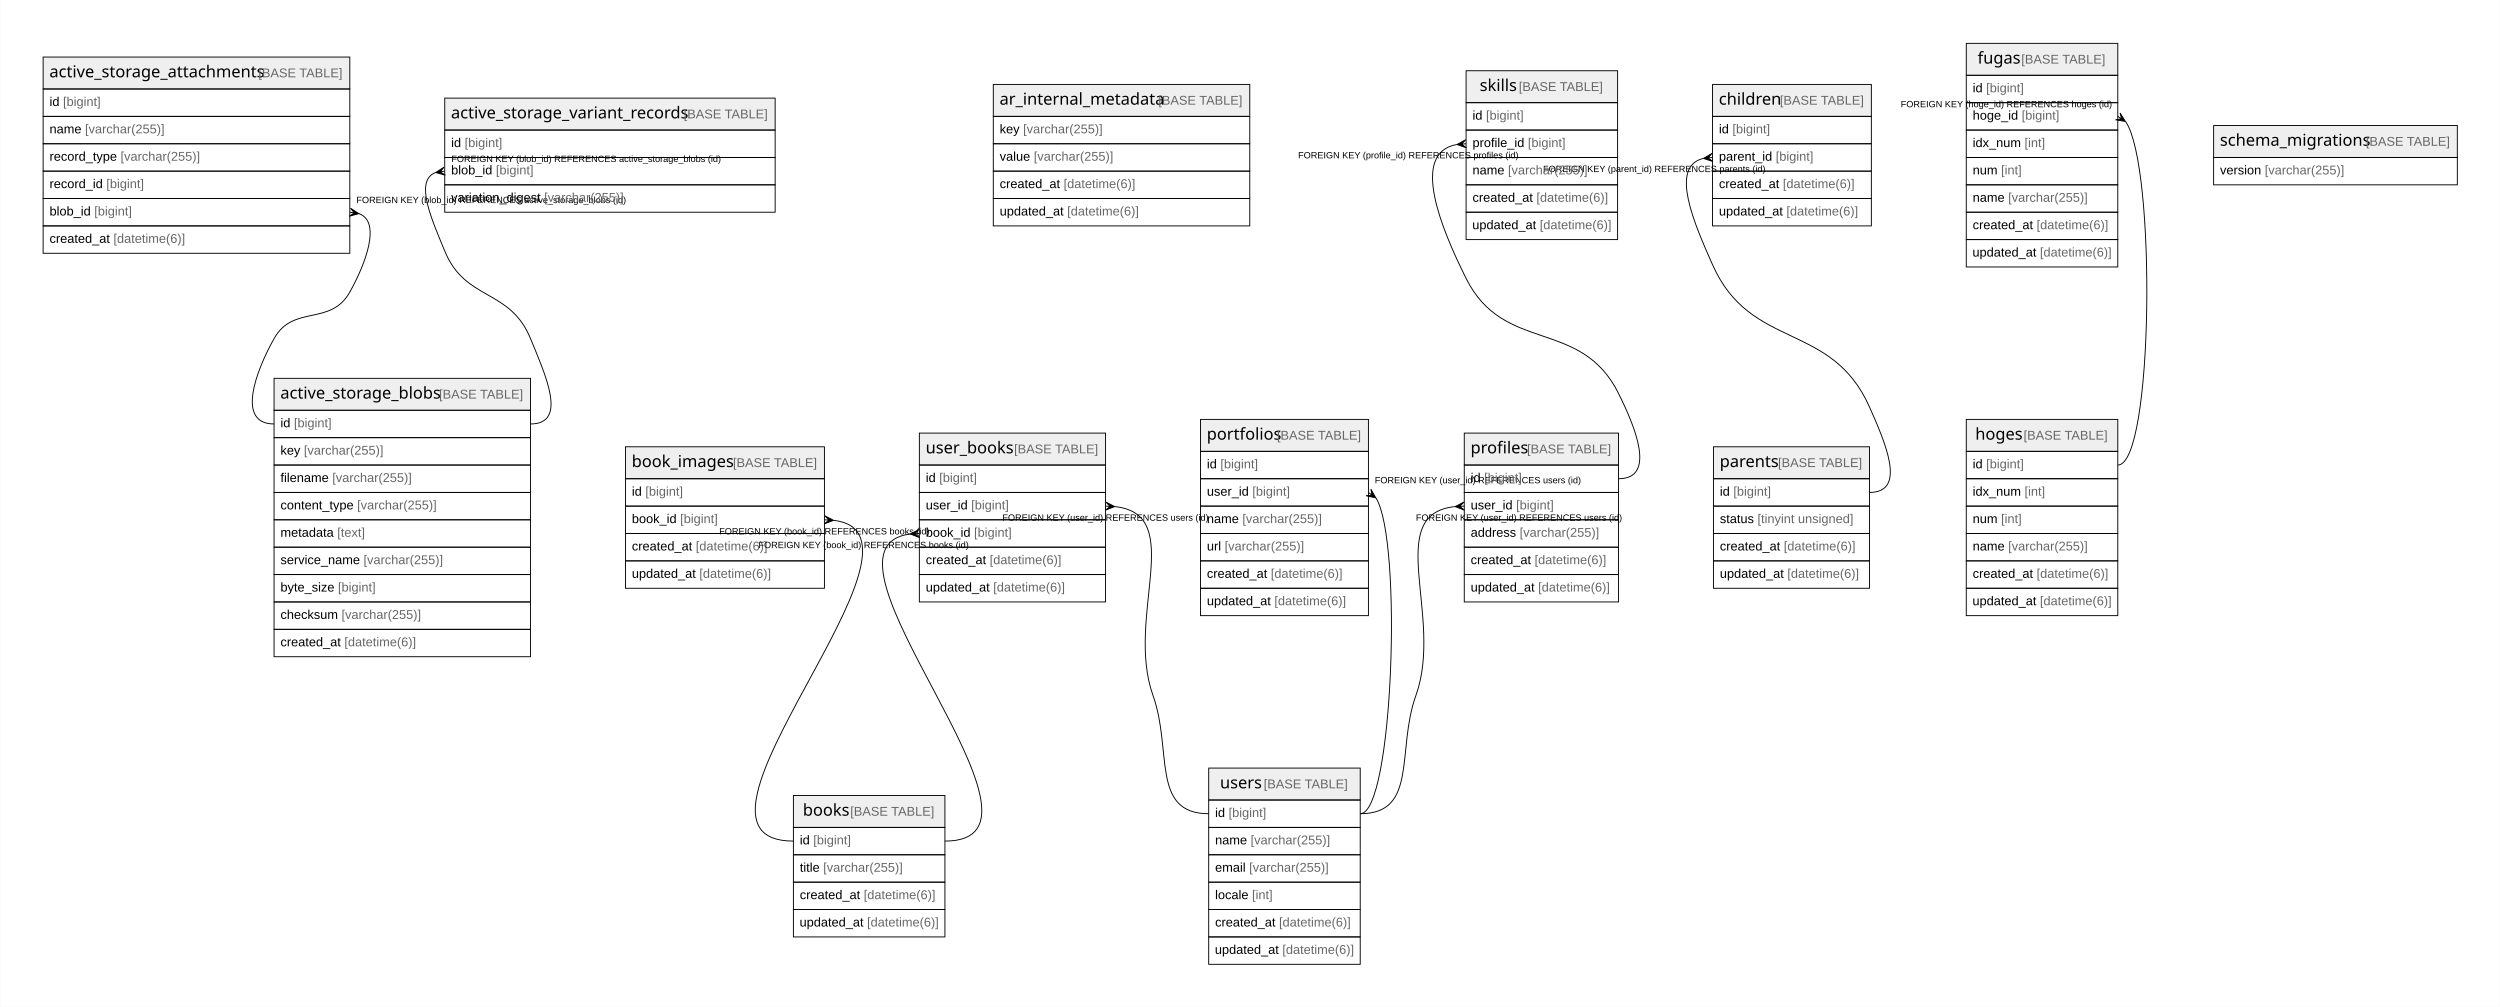
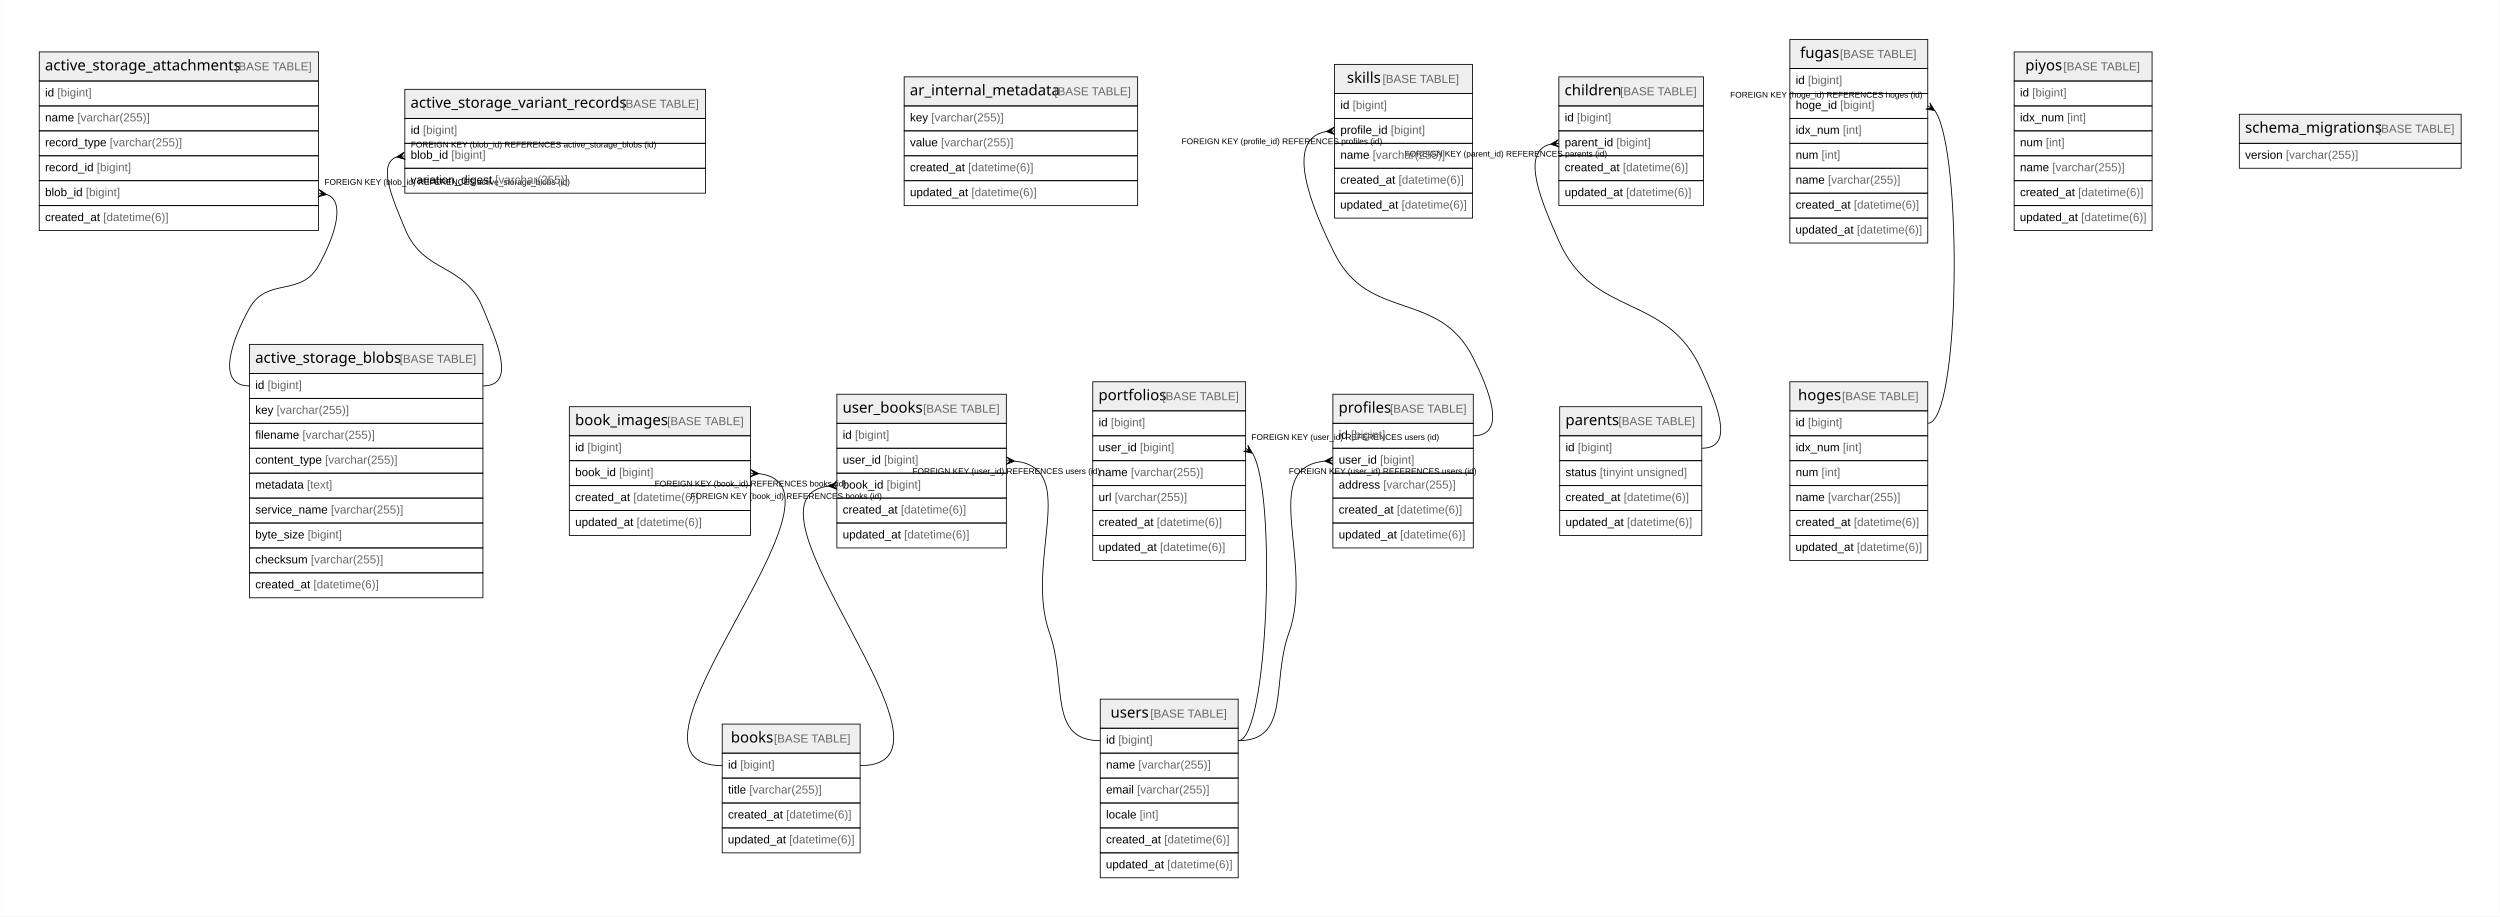
- <svg xmlns="http://www.w3.org/2000/svg" width="2739pt" height="1103pt" viewBox="0.00 0.00 2738.50 1103.00">
+ <svg xmlns="http://www.w3.org/2000/svg" width="3009pt" height="1103pt" viewBox="0.00 0.00 3008.50 1103.00">
  <g id="graph0" class="graph" transform="scale(1 1) rotate(0) translate(4 1099)">
-     <polygon fill="#ffffff" stroke="transparent" points="-4,4 -4,-1099 2734.5,-1099 2734.5,4 -4,4" />
+     <polygon fill="#ffffff" stroke="transparent" points="-4,4 -4,-1099 3004.5,-1099 3004.5,4 -4,4" />
    <g id="node1" class="node">
      <polygon fill="#efefef" stroke="transparent" points="43,-1001.5 43,-1036.5 379,-1036.5 379,-1001.5 43,-1001.5" />
      <polygon fill="none" stroke="#000000" points="43,-1001.5 43,-1036.5 379,-1036.5 379,-1001.5 43,-1001.5" />
      <text text-anchor="start" x="49.838" y="-1014.3" font-family="Arial Bold" font-size="18.00" fill="#000000">active_storage_attachments</text>
      <text text-anchor="start" x="274.908" y="-1014.3" font-family="Arial" font-size="14.00" fill="#000000"> </text>
      <text text-anchor="start" x="278.799" y="-1014.3" font-family="Arial" font-size="14.00" fill="#666666">[BASE TABLE]</text>
      <polygon fill="none" stroke="#000000" points="43,-971.5 43,-1001.5 379,-1001.5 379,-971.5 43,-971.5" />
      <text text-anchor="start" x="50" y="-982.9" font-family="Arial" font-size="14.00" fill="#000000">id </text>
      <text text-anchor="start" x="64.78" y="-982.9" font-family="Arial" font-size="14.00" fill="#666666">[bigint]</text>
      <polygon fill="none" stroke="#000000" points="43,-941.5 43,-971.5 379,-971.5 379,-941.5 43,-941.5" />
      <text text-anchor="start" x="50" y="-952.9" font-family="Arial" font-size="14.00" fill="#000000">name </text>
      <text text-anchor="start" x="88.899" y="-952.9" font-family="Arial" font-size="14.00" fill="#666666">[varchar(255)]</text>
      <polygon fill="none" stroke="#000000" points="43,-911.5 43,-941.5 379,-941.5 379,-911.5 43,-911.5" />
      <text text-anchor="start" x="50" y="-922.9" font-family="Arial" font-size="14.00" fill="#000000">record_type </text>
      <text text-anchor="start" x="127.798" y="-922.9" font-family="Arial" font-size="14.00" fill="#666666">[varchar(255)]</text>
      <polygon fill="none" stroke="#000000" points="43,-881.5 43,-911.5 379,-911.5 379,-881.5 43,-881.5" />
      <text text-anchor="start" x="50" y="-892.9" font-family="Arial" font-size="14.00" fill="#000000">record_id </text>
      <text text-anchor="start" x="112.231" y="-892.9" font-family="Arial" font-size="14.00" fill="#666666">[bigint]</text>
      <polygon fill="none" stroke="#000000" points="43,-851.5 43,-881.5 379,-881.5 379,-851.5 43,-851.5" />
      <text text-anchor="start" x="50" y="-862.9" font-family="Arial" font-size="14.00" fill="#000000">blob_id </text>
      <text text-anchor="start" x="99.017" y="-862.9" font-family="Arial" font-size="14.00" fill="#666666">[bigint]</text>
      <polygon fill="none" stroke="#000000" points="43,-821.5 43,-851.5 379,-851.5 379,-821.5 43,-821.5" />
      <text text-anchor="start" x="50" y="-832.9" font-family="Arial" font-size="14.00" fill="#000000">created_at </text>
      <text text-anchor="start" x="120.028" y="-832.9" font-family="Arial" font-size="14.00" fill="#666666">[datetime(6)]</text>
    </g>
    <g id="node2" class="node">
      <polygon fill="#efefef" stroke="transparent" points="296,-649.5 296,-684.5 577,-684.5 577,-649.5 296,-649.5" />
      <polygon fill="none" stroke="#000000" points="296,-649.5 296,-684.5 577,-684.5 577,-649.5 296,-649.5" />
      <text text-anchor="start" x="302.846" y="-662.3" font-family="Arial Bold" font-size="18.00" fill="#000000">active_storage_blobs</text>
      <text text-anchor="start" x="472.9" y="-662.3" font-family="Arial" font-size="14.00" fill="#000000"> </text>
      <text text-anchor="start" x="476.79" y="-662.3" font-family="Arial" font-size="14.00" fill="#666666">[BASE TABLE]</text>
      <polygon fill="none" stroke="#000000" points="296,-619.5 296,-649.5 577,-649.5 577,-619.5 296,-619.5" />
      <text text-anchor="start" x="303" y="-630.9" font-family="Arial" font-size="14.00" fill="#000000">id </text>
      <text text-anchor="start" x="317.78" y="-630.9" font-family="Arial" font-size="14.00" fill="#666666">[bigint]</text>
      <polygon fill="none" stroke="#000000" points="296,-589.5 296,-619.5 577,-619.5 577,-589.5 296,-589.5" />
      <text text-anchor="start" x="303" y="-600.9" font-family="Arial" font-size="14.00" fill="#000000">key </text>
      <text text-anchor="start" x="328.673" y="-600.9" font-family="Arial" font-size="14.00" fill="#666666">[varchar(255)]</text>
      <polygon fill="none" stroke="#000000" points="296,-559.5 296,-589.5 577,-589.5 577,-559.5 296,-559.5" />
      <text text-anchor="start" x="303" y="-570.9" font-family="Arial" font-size="14.00" fill="#000000">filename </text>
      <text text-anchor="start" x="359.785" y="-570.9" font-family="Arial" font-size="14.00" fill="#666666">[varchar(255)]</text>
      <polygon fill="none" stroke="#000000" points="296,-529.5 296,-559.5 577,-559.5 577,-529.5 296,-529.5" />
      <text text-anchor="start" x="303" y="-540.9" font-family="Arial" font-size="14.00" fill="#000000">content_type </text>
      <text text-anchor="start" x="387.041" y="-540.9" font-family="Arial" font-size="14.00" fill="#666666">[varchar(255)]</text>
      <polygon fill="none" stroke="#000000" points="296,-499.5 296,-529.5 577,-529.5 577,-499.5 296,-499.5" />
      <text text-anchor="start" x="303" y="-510.9" font-family="Arial" font-size="14.00" fill="#000000">metadata </text>
      <text text-anchor="start" x="365.245" y="-510.9" font-family="Arial" font-size="14.00" fill="#666666">[text]</text>
      <polygon fill="none" stroke="#000000" points="296,-469.5 296,-499.5 577,-499.5 577,-469.5 296,-469.5" />
      <text text-anchor="start" x="303" y="-480.9" font-family="Arial" font-size="14.00" fill="#000000">service_name </text>
      <text text-anchor="start" x="394.014" y="-480.9" font-family="Arial" font-size="14.00" fill="#666666">[varchar(255)]</text>
      <polygon fill="none" stroke="#000000" points="296,-439.5 296,-469.5 577,-469.5 577,-439.5 296,-439.5" />
      <text text-anchor="start" x="303" y="-450.9" font-family="Arial" font-size="14.00" fill="#000000">byte_size </text>
      <text text-anchor="start" x="366.018" y="-450.9" font-family="Arial" font-size="14.00" fill="#666666">[bigint]</text>
      <polygon fill="none" stroke="#000000" points="296,-409.5 296,-439.5 577,-439.5 577,-409.5 296,-409.5" />
      <text text-anchor="start" x="303" y="-420.9" font-family="Arial" font-size="14.00" fill="#000000">checksum </text>
      <text text-anchor="start" x="369.899" y="-420.9" font-family="Arial" font-size="14.00" fill="#666666">[varchar(255)]</text>
      <polygon fill="none" stroke="#000000" points="296,-379.5 296,-409.5 577,-409.5 577,-379.5 296,-379.5" />
      <text text-anchor="start" x="303" y="-390.9" font-family="Arial" font-size="14.00" fill="#000000">created_at </text>
      <text text-anchor="start" x="373.028" y="-390.9" font-family="Arial" font-size="14.00" fill="#666666">[datetime(6)]</text>
    </g>
    <g id="edge1" class="edge">
      <path fill="none" stroke="#000000" d="M389.092,-864.919C413.855,-855.823 396.054,-809.495 379,-779 357.867,-741.211 317.133,-765.789 296,-728 275.717,-691.731 254.444,-634.5 296,-634.5" />
      <polygon fill="#000000" stroke="#000000" points="388.88,-864.952 378.304,-862.054 383.94,-865.726 379,-866.5 379,-866.5 379,-866.5 383.94,-865.726 379.696,-870.946 388.88,-864.952 388.88,-864.952" />
      <text text-anchor="start" x="386.207" y="-876.5" font-family="Arial" font-size="10.00" fill="#000000">FOREIGN KEY (blob_id) REFERENCES active_storage_blobs (id)</text>
    </g>
    <g id="node3" class="node">
      <polygon fill="#efefef" stroke="transparent" points="483,-956.5 483,-991.5 845,-991.5 845,-956.5 483,-956.5" />
      <polygon fill="none" stroke="#000000" points="483,-956.5 483,-991.5 845,-991.5 845,-956.5 483,-956.5" />
      <text text-anchor="start" x="489.845" y="-969.3" font-family="Arial Bold" font-size="18.00" fill="#000000">active_storage_variant_records</text>
      <text text-anchor="start" x="740.902" y="-969.3" font-family="Arial" font-size="14.00" fill="#000000"> </text>
      <text text-anchor="start" x="744.792" y="-969.3" font-family="Arial" font-size="14.00" fill="#666666">[BASE TABLE]</text>
      <polygon fill="none" stroke="#000000" points="483,-926.5 483,-956.5 845,-956.5 845,-926.5 483,-926.5" />
      <text text-anchor="start" x="490" y="-937.9" font-family="Arial" font-size="14.00" fill="#000000">id </text>
      <text text-anchor="start" x="504.78" y="-937.9" font-family="Arial" font-size="14.00" fill="#666666">[bigint]</text>
      <polygon fill="none" stroke="#000000" points="483,-896.5 483,-926.5 845,-926.5 845,-896.5 483,-896.5" />
      <text text-anchor="start" x="490" y="-907.9" font-family="Arial" font-size="14.00" fill="#000000">blob_id </text>
      <text text-anchor="start" x="539.017" y="-907.9" font-family="Arial" font-size="14.00" fill="#666666">[bigint]</text>
      <polygon fill="none" stroke="#000000" points="483,-866.5 483,-896.5 845,-896.5 845,-866.5 483,-866.5" />
      <text text-anchor="start" x="490" y="-877.9" font-family="Arial" font-size="14.00" fill="#000000">variation_digest </text>
      <text text-anchor="start" x="591.913" y="-877.9" font-family="Arial" font-size="14.00" fill="#666666">[varchar(255)]</text>
    </g>
    <g id="edge2" class="edge">
      <path fill="none" stroke="#000000" d="M473.027,-909.977C448.928,-901.2 469.799,-856.35 483,-824 505.561,-768.711 554.439,-783.289 577,-728 592.7,-689.524 618.556,-634.5 577,-634.5" />
      <polygon fill="#000000" stroke="#000000" points="473.115,-909.99 482.32,-915.948 478.057,-910.745 483,-911.5 483,-911.5 483,-911.5 478.057,-910.745 483.68,-907.052 473.115,-909.99 473.115,-909.99" />
      <text text-anchor="start" x="490.207" y="-921.5" font-family="Arial" font-size="10.00" fill="#000000">FOREIGN KEY (blob_id) REFERENCES active_storage_blobs (id)</text>
    </g>
    <g id="node4" class="node">
      <polygon fill="#efefef" stroke="transparent" points="1084,-971.5 1084,-1006.5 1365,-1006.5 1365,-971.5 1084,-971.5" />
      <polygon fill="none" stroke="#000000" points="1084,-971.5 1084,-1006.5 1365,-1006.5 1365,-971.5 1084,-971.5" />
      <text text-anchor="start" x="1090.85" y="-984.3" font-family="Arial Bold" font-size="18.00" fill="#000000">ar_internal_metadata</text>
      <text text-anchor="start" x="1260.896" y="-984.3" font-family="Arial" font-size="14.00" fill="#000000"> </text>
      <text text-anchor="start" x="1264.787" y="-984.3" font-family="Arial" font-size="14.00" fill="#666666">[BASE TABLE]</text>
      <polygon fill="none" stroke="#000000" points="1084,-941.5 1084,-971.5 1365,-971.5 1365,-941.5 1084,-941.5" />
      <text text-anchor="start" x="1091" y="-952.9" font-family="Arial" font-size="14.00" fill="#000000">key </text>
      <text text-anchor="start" x="1116.673" y="-952.9" font-family="Arial" font-size="14.00" fill="#666666">[varchar(255)]</text>
      <polygon fill="none" stroke="#000000" points="1084,-911.5 1084,-941.5 1365,-941.5 1365,-911.5 1084,-911.5" />
      <text text-anchor="start" x="1091" y="-922.9" font-family="Arial" font-size="14.00" fill="#000000">value </text>
      <text text-anchor="start" x="1128.345" y="-922.9" font-family="Arial" font-size="14.00" fill="#666666">[varchar(255)]</text>
      <polygon fill="none" stroke="#000000" points="1084,-881.5 1084,-911.5 1365,-911.5 1365,-881.5 1084,-881.5" />
      <text text-anchor="start" x="1091" y="-892.9" font-family="Arial" font-size="14.00" fill="#000000">created_at </text>
      <text text-anchor="start" x="1161.028" y="-892.9" font-family="Arial" font-size="14.00" fill="#666666">[datetime(6)]</text>
      <polygon fill="none" stroke="#000000" points="1084,-851.5 1084,-881.5 1365,-881.5 1365,-851.5 1084,-851.5" />
      <text text-anchor="start" x="1091" y="-862.9" font-family="Arial" font-size="14.00" fill="#000000">updated_at </text>
      <text text-anchor="start" x="1164.933" y="-862.9" font-family="Arial" font-size="14.00" fill="#666666">[datetime(6)]</text>
    </g>
    <g id="node5" class="node">
      <polygon fill="#efefef" stroke="transparent" points="681,-574.5 681,-609.5 899,-609.5 899,-574.5 681,-574.5" />
      <polygon fill="none" stroke="#000000" points="681,-574.5 681,-609.5 899,-609.5 899,-574.5 681,-574.5" />
      <text text-anchor="start" x="687.858" y="-587.3" font-family="Arial Bold" font-size="18.00" fill="#000000">book_images</text>
      <text text-anchor="start" x="794.888" y="-587.3" font-family="Arial" font-size="14.00" fill="#000000"> </text>
      <text text-anchor="start" x="798.779" y="-587.3" font-family="Arial" font-size="14.00" fill="#666666">[BASE TABLE]</text>
      <polygon fill="none" stroke="#000000" points="681,-544.5 681,-574.5 899,-574.5 899,-544.5 681,-544.5" />
      <text text-anchor="start" x="688" y="-555.9" font-family="Arial" font-size="14.00" fill="#000000">id </text>
      <text text-anchor="start" x="702.78" y="-555.9" font-family="Arial" font-size="14.00" fill="#666666">[bigint]</text>
      <polygon fill="none" stroke="#000000" points="681,-514.5 681,-544.5 899,-544.5 899,-514.5 681,-514.5" />
      <text text-anchor="start" x="688" y="-525.9" font-family="Arial" font-size="14.00" fill="#000000">book_id </text>
      <text text-anchor="start" x="740.91" y="-525.9" font-family="Arial" font-size="14.00" fill="#666666">[bigint]</text>
      <polygon fill="none" stroke="#000000" points="681,-484.5 681,-514.5 899,-514.5 899,-484.5 681,-484.5" />
      <text text-anchor="start" x="688" y="-495.9" font-family="Arial" font-size="14.00" fill="#000000">created_at </text>
      <text text-anchor="start" x="758.028" y="-495.9" font-family="Arial" font-size="14.00" fill="#666666">[datetime(6)]</text>
      <polygon fill="none" stroke="#000000" points="681,-454.5 681,-484.5 899,-484.5 899,-454.5 681,-454.5" />
      <text text-anchor="start" x="688" y="-465.9" font-family="Arial" font-size="14.00" fill="#000000">updated_at </text>
      <text text-anchor="start" x="761.933" y="-465.9" font-family="Arial" font-size="14.00" fill="#666666">[datetime(6)]</text>
    </g>
    <g id="node6" class="node">
      <polygon fill="#efefef" stroke="transparent" points="865,-192.5 865,-227.5 1031,-227.5 1031,-192.5 865,-192.5" />
      <polygon fill="none" stroke="#000000" points="865,-192.5 865,-227.5 1031,-227.5 1031,-192.5 865,-192.5" />
      <text text-anchor="start" x="875.364" y="-205.3" font-family="Arial Bold" font-size="18.00" fill="#000000">books</text>
      <text text-anchor="start" x="923.382" y="-205.3" font-family="Arial" font-size="14.00" fill="#000000"> </text>
      <text text-anchor="start" x="927.273" y="-205.3" font-family="Arial" font-size="14.00" fill="#666666">[BASE TABLE]</text>
      <polygon fill="none" stroke="#000000" points="865,-162.5 865,-192.5 1031,-192.5 1031,-162.5 865,-162.5" />
      <text text-anchor="start" x="872" y="-173.9" font-family="Arial" font-size="14.00" fill="#000000">id </text>
      <text text-anchor="start" x="886.78" y="-173.9" font-family="Arial" font-size="14.00" fill="#666666">[bigint]</text>
      <polygon fill="none" stroke="#000000" points="865,-132.5 865,-162.5 1031,-162.5 1031,-132.5 865,-132.5" />
      <text text-anchor="start" x="872" y="-143.9" font-family="Arial" font-size="14.00" fill="#000000">title </text>
      <text text-anchor="start" x="897.668" y="-143.9" font-family="Arial" font-size="14.00" fill="#666666">[varchar(255)]</text>
      <polygon fill="none" stroke="#000000" points="865,-102.5 865,-132.5 1031,-132.5 1031,-102.5 865,-102.5" />
      <text text-anchor="start" x="872" y="-113.9" font-family="Arial" font-size="14.00" fill="#000000">created_at </text>
      <text text-anchor="start" x="942.028" y="-113.9" font-family="Arial" font-size="14.00" fill="#666666">[datetime(6)]</text>
      <polygon fill="none" stroke="#000000" points="865,-72.5 865,-102.5 1031,-102.5 1031,-72.5 865,-72.5" />
      <text text-anchor="start" x="871.752" y="-83.9" font-family="Arial" font-size="14.00" fill="#000000">updated_at </text>
      <text text-anchor="start" x="945.684" y="-83.9" font-family="Arial" font-size="14.00" fill="#666666">[datetime(6)]</text>
    </g>
    <g id="edge3" class="edge">
      <path fill="none" stroke="#000000" d="M909.231,-528.929C1040.122,-513.193 711.511,-177.5 865,-177.5" />
      <polygon fill="#000000" stroke="#000000" points="908.985,-528.943 898.749,-525.007 903.992,-529.221 899,-529.5 899,-529.5 899,-529.5 903.992,-529.221 899.251,-533.993 908.985,-528.943 908.985,-528.943" />
      <text text-anchor="start" x="783.715" y="-513.5" font-family="Arial" font-size="10.00" fill="#000000">FOREIGN KEY (book_id) REFERENCES books (id)</text>
    </g>
    <g id="node7" class="node">
      <polygon fill="#efefef" stroke="transparent" points="1872,-971.5 1872,-1006.5 2046,-1006.5 2046,-971.5 1872,-971.5" />
      <polygon fill="none" stroke="#000000" points="1872,-971.5 1872,-1006.5 2046,-1006.5 2046,-971.5 1872,-971.5" />
      <text text-anchor="start" x="1878.87" y="-984.3" font-family="Arial Bold" font-size="18.00" fill="#000000">children</text>
      <text text-anchor="start" x="1941.876" y="-984.3" font-family="Arial" font-size="14.00" fill="#000000"> </text>
      <text text-anchor="start" x="1945.766" y="-984.3" font-family="Arial" font-size="14.00" fill="#666666">[BASE TABLE]</text>
      <polygon fill="none" stroke="#000000" points="1872,-941.5 1872,-971.5 2046,-971.5 2046,-941.5 1872,-941.5" />
      <text text-anchor="start" x="1879" y="-952.9" font-family="Arial" font-size="14.00" fill="#000000">id </text>
      <text text-anchor="start" x="1893.78" y="-952.9" font-family="Arial" font-size="14.00" fill="#666666">[bigint]</text>
      <polygon fill="none" stroke="#000000" points="1872,-911.5 1872,-941.5 2046,-941.5 2046,-911.5 1872,-911.5" />
      <text text-anchor="start" x="1879" y="-922.9" font-family="Arial" font-size="14.00" fill="#000000">parent_id </text>
      <text text-anchor="start" x="1941.244" y="-922.9" font-family="Arial" font-size="14.00" fill="#666666">[bigint]</text>
      <polygon fill="none" stroke="#000000" points="1872,-881.5 1872,-911.5 2046,-911.5 2046,-881.5 1872,-881.5" />
      <text text-anchor="start" x="1879" y="-892.9" font-family="Arial" font-size="14.00" fill="#000000">created_at </text>
      <text text-anchor="start" x="1949.028" y="-892.9" font-family="Arial" font-size="14.00" fill="#666666">[datetime(6)]</text>
      <polygon fill="none" stroke="#000000" points="1872,-851.5 1872,-881.5 2046,-881.5 2046,-851.5 1872,-851.5" />
      <text text-anchor="start" x="1879" y="-862.9" font-family="Arial" font-size="14.00" fill="#000000">updated_at </text>
      <text text-anchor="start" x="1952.933" y="-862.9" font-family="Arial" font-size="14.00" fill="#666666">[datetime(6)]</text>
    </g>
    <g id="node10" class="node">
      <polygon fill="#efefef" stroke="transparent" points="1873,-574.5 1873,-609.5 2044,-609.5 2044,-574.5 1873,-574.5" />
      <polygon fill="none" stroke="#000000" points="1873,-574.5 1873,-609.5 2044,-609.5 2044,-574.5 1873,-574.5" />
      <text text-anchor="start" x="1879.863" y="-587.3" font-family="Arial Bold" font-size="18.00" fill="#000000">parents</text>
      <text text-anchor="start" x="1939.883" y="-587.3" font-family="Arial" font-size="14.00" fill="#000000"> </text>
      <text text-anchor="start" x="1943.773" y="-587.3" font-family="Arial" font-size="14.00" fill="#666666">[BASE TABLE]</text>
      <polygon fill="none" stroke="#000000" points="1873,-544.5 1873,-574.5 2044,-574.5 2044,-544.5 1873,-544.5" />
      <text text-anchor="start" x="1880" y="-555.9" font-family="Arial" font-size="14.00" fill="#000000">id </text>
      <text text-anchor="start" x="1894.78" y="-555.9" font-family="Arial" font-size="14.00" fill="#666666">[bigint]</text>
      <polygon fill="none" stroke="#000000" points="1873,-514.5 1873,-544.5 2044,-544.5 2044,-514.5 1873,-514.5" />
      <text text-anchor="start" x="1880" y="-525.9" font-family="Arial" font-size="14.00" fill="#000000">status </text>
      <text text-anchor="start" x="1921.237" y="-525.9" font-family="Arial" font-size="14.00" fill="#666666">[tinyint unsigned]</text>
      <polygon fill="none" stroke="#000000" points="1873,-484.5 1873,-514.5 2044,-514.5 2044,-484.5 1873,-484.5" />
      <text text-anchor="start" x="1880" y="-495.9" font-family="Arial" font-size="14.00" fill="#000000">created_at </text>
      <text text-anchor="start" x="1950.028" y="-495.9" font-family="Arial" font-size="14.00" fill="#666666">[datetime(6)]</text>
      <polygon fill="none" stroke="#000000" points="1873,-454.5 1873,-484.5 2044,-484.5 2044,-454.5 1873,-454.5" />
      <text text-anchor="start" x="1880" y="-465.9" font-family="Arial" font-size="14.00" fill="#000000">updated_at </text>
      <text text-anchor="start" x="1953.933" y="-465.9" font-family="Arial" font-size="14.00" fill="#666666">[datetime(6)]</text>
    </g>
    <g id="edge4" class="edge">
      <path fill="none" stroke="#000000" d="M1861.711,-925.385C1824.335,-916.267 1852.416,-853.202 1872,-809 1913.806,-714.644 2002.194,-747.356 2044,-653 2060.834,-615.007 2085.556,-559.5 2044,-559.5" />
      <polygon fill="#000000" stroke="#000000" points="1862.058,-925.422 1871.515,-930.974 1867.029,-925.961 1872,-926.5 1872,-926.5 1872,-926.5 1867.029,-925.961 1872.485,-922.026 1862.058,-925.422 1862.058,-925.422" />
      <text text-anchor="start" x="1686.298" y="-910.5" font-family="Arial" font-size="10.00" fill="#000000">FOREIGN KEY (parent_id) REFERENCES parents (id)</text>
    </g>
    <g id="node8" class="node">
      <polygon fill="#efefef" stroke="transparent" points="2150,-1016.5 2150,-1051.5 2316,-1051.5 2316,-1016.5 2150,-1016.5" />
      <polygon fill="none" stroke="#000000" points="2150,-1016.5 2150,-1051.5 2316,-1051.5 2316,-1016.5 2150,-1016.5" />
      <text text-anchor="start" x="2162.363" y="-1029.3" font-family="Arial Bold" font-size="18.00" fill="#000000">fugas</text>
      <text text-anchor="start" x="2206.383" y="-1029.3" font-family="Arial" font-size="14.00" fill="#000000"> </text>
      <text text-anchor="start" x="2210.274" y="-1029.3" font-family="Arial" font-size="14.00" fill="#666666">[BASE TABLE]</text>
      <polygon fill="none" stroke="#000000" points="2150,-986.5 2150,-1016.5 2316,-1016.5 2316,-986.5 2150,-986.5" />
      <text text-anchor="start" x="2157" y="-997.9" font-family="Arial" font-size="14.00" fill="#000000">id </text>
      <text text-anchor="start" x="2171.78" y="-997.9" font-family="Arial" font-size="14.00" fill="#666666">[bigint]</text>
      <polygon fill="none" stroke="#000000" points="2150,-956.5 2150,-986.5 2316,-986.5 2316,-956.5 2150,-956.5" />
      <text text-anchor="start" x="2157" y="-967.9" font-family="Arial" font-size="14.00" fill="#000000">hoge_id </text>
      <text text-anchor="start" x="2210.693" y="-967.9" font-family="Arial" font-size="14.00" fill="#666666">[bigint]</text>
      <polygon fill="none" stroke="#000000" points="2150,-926.5 2150,-956.5 2316,-956.5 2316,-926.5 2150,-926.5" />
      <text text-anchor="start" x="2157" y="-937.9" font-family="Arial" font-size="14.00" fill="#000000">idx_num </text>
      <text text-anchor="start" x="2213.788" y="-937.9" font-family="Arial" font-size="14.00" fill="#666666">[int]</text>
      <polygon fill="none" stroke="#000000" points="2150,-896.5 2150,-926.5 2316,-926.5 2316,-896.5 2150,-896.5" />
      <text text-anchor="start" x="2157" y="-907.9" font-family="Arial" font-size="14.00" fill="#000000">num </text>
      <text text-anchor="start" x="2188.116" y="-907.9" font-family="Arial" font-size="14.00" fill="#666666">[int]</text>
      <polygon fill="none" stroke="#000000" points="2150,-866.5 2150,-896.5 2316,-896.5 2316,-866.5 2150,-866.5" />
      <text text-anchor="start" x="2157" y="-877.9" font-family="Arial" font-size="14.00" fill="#000000">name </text>
      <text text-anchor="start" x="2195.899" y="-877.9" font-family="Arial" font-size="14.00" fill="#666666">[varchar(255)]</text>
      <polygon fill="none" stroke="#000000" points="2150,-836.5 2150,-866.5 2316,-866.5 2316,-836.5 2150,-836.5" />
      <text text-anchor="start" x="2157" y="-847.9" font-family="Arial" font-size="14.00" fill="#000000">created_at </text>
      <text text-anchor="start" x="2227.028" y="-847.9" font-family="Arial" font-size="14.00" fill="#666666">[datetime(6)]</text>
      <polygon fill="none" stroke="#000000" points="2150,-806.5 2150,-836.5 2316,-836.5 2316,-806.5 2150,-806.5" />
      <text text-anchor="start" x="2156.752" y="-817.9" font-family="Arial" font-size="14.00" fill="#000000">updated_at </text>
      <text text-anchor="start" x="2230.684" y="-817.9" font-family="Arial" font-size="14.00" fill="#666666">[datetime(6)]</text>
    </g>
    <g id="node9" class="node">
      <polygon fill="#efefef" stroke="transparent" points="2150,-604.5 2150,-639.5 2316,-639.5 2316,-604.5 2150,-604.5" />
      <polygon fill="none" stroke="#000000" points="2150,-604.5 2150,-639.5 2316,-639.5 2316,-604.5 2150,-604.5" />
      <text text-anchor="start" x="2159.861" y="-617.3" font-family="Arial Bold" font-size="18.00" fill="#000000">hoges</text>
      <text text-anchor="start" x="2208.885" y="-617.3" font-family="Arial" font-size="14.00" fill="#000000"> </text>
      <text text-anchor="start" x="2212.776" y="-617.3" font-family="Arial" font-size="14.00" fill="#666666">[BASE TABLE]</text>
      <polygon fill="none" stroke="#000000" points="2150,-574.5 2150,-604.5 2316,-604.5 2316,-574.5 2150,-574.5" />
      <text text-anchor="start" x="2157" y="-585.9" font-family="Arial" font-size="14.00" fill="#000000">id </text>
      <text text-anchor="start" x="2171.78" y="-585.9" font-family="Arial" font-size="14.00" fill="#666666">[bigint]</text>
      <polygon fill="none" stroke="#000000" points="2150,-544.5 2150,-574.5 2316,-574.5 2316,-544.5 2150,-544.5" />
      <text text-anchor="start" x="2157" y="-555.9" font-family="Arial" font-size="14.00" fill="#000000">idx_num </text>
      <text text-anchor="start" x="2213.788" y="-555.9" font-family="Arial" font-size="14.00" fill="#666666">[int]</text>
      <polygon fill="none" stroke="#000000" points="2150,-514.5 2150,-544.5 2316,-544.5 2316,-514.5 2150,-514.5" />
      <text text-anchor="start" x="2157" y="-525.9" font-family="Arial" font-size="14.00" fill="#000000">num </text>
      <text text-anchor="start" x="2188.116" y="-525.9" font-family="Arial" font-size="14.00" fill="#666666">[int]</text>
      <polygon fill="none" stroke="#000000" points="2150,-484.5 2150,-514.5 2316,-514.5 2316,-484.5 2150,-484.5" />
      <text text-anchor="start" x="2157" y="-495.9" font-family="Arial" font-size="14.00" fill="#000000">name </text>
      <text text-anchor="start" x="2195.899" y="-495.9" font-family="Arial" font-size="14.00" fill="#666666">[varchar(255)]</text>
      <polygon fill="none" stroke="#000000" points="2150,-454.5 2150,-484.5 2316,-484.5 2316,-454.5 2150,-454.5" />
      <text text-anchor="start" x="2157" y="-465.9" font-family="Arial" font-size="14.00" fill="#000000">created_at </text>
      <text text-anchor="start" x="2227.028" y="-465.9" font-family="Arial" font-size="14.00" fill="#666666">[datetime(6)]</text>
      <polygon fill="none" stroke="#000000" points="2150,-424.5 2150,-454.5 2316,-454.5 2316,-424.5 2150,-424.5" />
      <text text-anchor="start" x="2156.752" y="-435.9" font-family="Arial" font-size="14.00" fill="#000000">updated_at </text>
      <text text-anchor="start" x="2230.684" y="-435.9" font-family="Arial" font-size="14.00" fill="#666666">[datetime(6)]</text>
    </g>
    <g id="edge5" class="edge">
      <path fill="none" stroke="#000000" d="M2324.537,-965.803C2358.223,-918.284 2355.377,-589.5 2316,-589.5" />
      <polygon fill="#000000" stroke="#000000" points="2324.318,-965.949 2313.502,-967.757 2320.159,-968.725 2316,-971.5 2316,-971.5 2316,-971.5 2320.159,-968.725 2318.498,-975.243 2324.318,-965.949 2324.318,-965.949" />
      <text text-anchor="start" x="2078.156" y="-981.5" font-family="Arial" font-size="10.00" fill="#000000">FOREIGN KEY (hoge_id) REFERENCES hoges (id)</text>
    </g>
    <g id="node11" class="node">
+       <polygon fill="#efefef" stroke="transparent" points="2420,-1001.5 2420,-1036.5 2586,-1036.5 2586,-1001.5 2420,-1001.5" />
+       <polygon fill="none" stroke="#000000" points="2420,-1001.5 2420,-1036.5 2586,-1036.5 2586,-1001.5 2420,-1001.5" />
+       <text text-anchor="start" x="2433.37" y="-1014.3" font-family="Arial Bold" font-size="18.00" fill="#000000">piyos</text>
+       <text text-anchor="start" x="2475.376" y="-1014.3" font-family="Arial" font-size="14.00" fill="#000000"> </text>
+       <text text-anchor="start" x="2479.267" y="-1014.3" font-family="Arial" font-size="14.00" fill="#666666">[BASE TABLE]</text>
+       <polygon fill="none" stroke="#000000" points="2420,-971.5 2420,-1001.5 2586,-1001.5 2586,-971.5 2420,-971.5" />
+       <text text-anchor="start" x="2427" y="-982.9" font-family="Arial" font-size="14.00" fill="#000000">id </text>
+       <text text-anchor="start" x="2441.78" y="-982.9" font-family="Arial" font-size="14.00" fill="#666666">[bigint]</text>
+       <polygon fill="none" stroke="#000000" points="2420,-941.5 2420,-971.5 2586,-971.5 2586,-941.5 2420,-941.5" />
+       <text text-anchor="start" x="2427" y="-952.9" font-family="Arial" font-size="14.00" fill="#000000">idx_num </text>
+       <text text-anchor="start" x="2483.788" y="-952.9" font-family="Arial" font-size="14.00" fill="#666666">[int]</text>
+       <polygon fill="none" stroke="#000000" points="2420,-911.5 2420,-941.5 2586,-941.5 2586,-911.5 2420,-911.5" />
+       <text text-anchor="start" x="2427" y="-922.9" font-family="Arial" font-size="14.00" fill="#000000">num </text>
+       <text text-anchor="start" x="2458.116" y="-922.9" font-family="Arial" font-size="14.00" fill="#666666">[int]</text>
+       <polygon fill="none" stroke="#000000" points="2420,-881.5 2420,-911.5 2586,-911.5 2586,-881.5 2420,-881.5" />
+       <text text-anchor="start" x="2427" y="-892.9" font-family="Arial" font-size="14.00" fill="#000000">name </text>
+       <text text-anchor="start" x="2465.899" y="-892.9" font-family="Arial" font-size="14.00" fill="#666666">[varchar(255)]</text>
+       <polygon fill="none" stroke="#000000" points="2420,-851.5 2420,-881.5 2586,-881.5 2586,-851.5 2420,-851.5" />
+       <text text-anchor="start" x="2427" y="-862.9" font-family="Arial" font-size="14.00" fill="#000000">created_at </text>
+       <text text-anchor="start" x="2497.028" y="-862.9" font-family="Arial" font-size="14.00" fill="#666666">[datetime(6)]</text>
+       <polygon fill="none" stroke="#000000" points="2420,-821.5 2420,-851.5 2586,-851.5 2586,-821.5 2420,-821.5" />
+       <text text-anchor="start" x="2426.752" y="-832.9" font-family="Arial" font-size="14.00" fill="#000000">updated_at </text>
+       <text text-anchor="start" x="2500.684" y="-832.9" font-family="Arial" font-size="14.00" fill="#666666">[datetime(6)]</text>
+     </g>
+     <g id="node12" class="node">
      <polygon fill="#efefef" stroke="transparent" points="1311,-604.5 1311,-639.5 1495,-639.5 1495,-604.5 1311,-604.5" />
      <polygon fill="none" stroke="#000000" points="1311,-604.5 1311,-639.5 1495,-639.5 1495,-604.5 1311,-604.5" />
      <text text-anchor="start" x="1317.868" y="-617.3" font-family="Arial Bold" font-size="18.00" fill="#000000">portfolios</text>
      <text text-anchor="start" x="1390.878" y="-617.3" font-family="Arial" font-size="14.00" fill="#000000"> </text>
      <text text-anchor="start" x="1394.769" y="-617.3" font-family="Arial" font-size="14.00" fill="#666666">[BASE TABLE]</text>
      <polygon fill="none" stroke="#000000" points="1311,-574.5 1311,-604.5 1495,-604.5 1495,-574.5 1311,-574.5" />
      <text text-anchor="start" x="1318" y="-585.9" font-family="Arial" font-size="14.00" fill="#000000">id </text>
      <text text-anchor="start" x="1332.78" y="-585.9" font-family="Arial" font-size="14.00" fill="#666666">[bigint]</text>
      <polygon fill="none" stroke="#000000" points="1311,-544.5 1311,-574.5 1495,-574.5 1495,-544.5 1311,-544.5" />
      <text text-anchor="start" x="1318" y="-555.9" font-family="Arial" font-size="14.00" fill="#000000">user_id </text>
      <text text-anchor="start" x="1367.788" y="-555.9" font-family="Arial" font-size="14.00" fill="#666666">[bigint]</text>
      <polygon fill="none" stroke="#000000" points="1311,-514.5 1311,-544.5 1495,-544.5 1495,-514.5 1311,-514.5" />
      <text text-anchor="start" x="1318" y="-525.9" font-family="Arial" font-size="14.00" fill="#000000">name </text>
      <text text-anchor="start" x="1356.899" y="-525.9" font-family="Arial" font-size="14.00" fill="#666666">[varchar(255)]</text>
      <polygon fill="none" stroke="#000000" points="1311,-484.5 1311,-514.5 1495,-514.5 1495,-484.5 1311,-484.5" />
      <text text-anchor="start" x="1318" y="-495.9" font-family="Arial" font-size="14.00" fill="#000000">url </text>
      <text text-anchor="start" x="1337.44" y="-495.9" font-family="Arial" font-size="14.00" fill="#666666">[varchar(255)]</text>
      <polygon fill="none" stroke="#000000" points="1311,-454.5 1311,-484.5 1495,-484.5 1495,-454.5 1311,-454.5" />
      <text text-anchor="start" x="1318" y="-465.9" font-family="Arial" font-size="14.00" fill="#000000">created_at </text>
      <text text-anchor="start" x="1388.028" y="-465.9" font-family="Arial" font-size="14.00" fill="#666666">[datetime(6)]</text>
      <polygon fill="none" stroke="#000000" points="1311,-424.5 1311,-454.5 1495,-454.5 1495,-424.5 1311,-424.5" />
      <text text-anchor="start" x="1318" y="-435.9" font-family="Arial" font-size="14.00" fill="#000000">updated_at </text>
      <text text-anchor="start" x="1391.933" y="-435.9" font-family="Arial" font-size="14.00" fill="#666666">[datetime(6)]</text>
    </g>
-     <g id="node16" class="node">
+     <g id="node17" class="node">
      <polygon fill="#efefef" stroke="transparent" points="1320,-222.5 1320,-257.5 1486,-257.5 1486,-222.5 1320,-222.5" />
      <polygon fill="none" stroke="#000000" points="1320,-222.5 1320,-257.5 1486,-257.5 1486,-222.5 1320,-222.5" />
      <text text-anchor="start" x="1332.371" y="-235.3" font-family="Arial Bold" font-size="18.00" fill="#000000">users</text>
      <text text-anchor="start" x="1376.375" y="-235.3" font-family="Arial" font-size="14.00" fill="#000000"> </text>
      <text text-anchor="start" x="1380.266" y="-235.3" font-family="Arial" font-size="14.00" fill="#666666">[BASE TABLE]</text>
      <polygon fill="none" stroke="#000000" points="1320,-192.5 1320,-222.5 1486,-222.5 1486,-192.5 1320,-192.5" />
      <text text-anchor="start" x="1327" y="-203.9" font-family="Arial" font-size="14.00" fill="#000000">id </text>
      <text text-anchor="start" x="1341.78" y="-203.9" font-family="Arial" font-size="14.00" fill="#666666">[bigint]</text>
      <polygon fill="none" stroke="#000000" points="1320,-162.5 1320,-192.5 1486,-192.5 1486,-162.5 1320,-162.5" />
      <text text-anchor="start" x="1327" y="-173.9" font-family="Arial" font-size="14.00" fill="#000000">name </text>
      <text text-anchor="start" x="1365.899" y="-173.9" font-family="Arial" font-size="14.00" fill="#666666">[varchar(255)]</text>
      <polygon fill="none" stroke="#000000" points="1320,-132.5 1320,-162.5 1486,-162.5 1486,-132.5 1320,-132.5" />
      <text text-anchor="start" x="1327" y="-143.9" font-family="Arial" font-size="14.00" fill="#000000">email </text>
      <text text-anchor="start" x="1364.33" y="-143.9" font-family="Arial" font-size="14.00" fill="#666666">[varchar(255)]</text>
      <polygon fill="none" stroke="#000000" points="1320,-102.5 1320,-132.5 1486,-132.5 1486,-102.5 1320,-102.5" />
      <text text-anchor="start" x="1327" y="-113.9" font-family="Arial" font-size="14.00" fill="#000000">locale </text>
      <text text-anchor="start" x="1367.452" y="-113.9" font-family="Arial" font-size="14.00" fill="#666666">[int]</text>
      <polygon fill="none" stroke="#000000" points="1320,-72.5 1320,-102.5 1486,-102.5 1486,-72.5 1320,-72.5" />
      <text text-anchor="start" x="1327" y="-83.9" font-family="Arial" font-size="14.00" fill="#000000">created_at </text>
      <text text-anchor="start" x="1397.028" y="-83.9" font-family="Arial" font-size="14.00" fill="#666666">[datetime(6)]</text>
      <polygon fill="none" stroke="#000000" points="1320,-42.5 1320,-72.5 1486,-72.5 1486,-42.5 1320,-42.5" />
      <text text-anchor="start" x="1326.752" y="-53.9" font-family="Arial" font-size="14.00" fill="#000000">updated_at </text>
      <text text-anchor="start" x="1400.684" y="-53.9" font-family="Arial" font-size="14.00" fill="#666666">[datetime(6)]</text>
    </g>
    <g id="edge6" class="edge">
      <path fill="none" stroke="#000000" d="M1503.297,-553.39C1532.534,-506.648 1522.067,-207.5 1486,-207.5" />
      <polygon fill="#000000" stroke="#000000" points="1503.052,-553.571 1492.332,-555.876 1499.026,-556.535 1495,-559.5 1495,-559.5 1495,-559.5 1499.026,-556.535 1497.668,-563.124 1503.052,-553.571 1503.052,-553.571" />
      <text text-anchor="start" x="1501.945" y="-569.5" font-family="Arial" font-size="10.00" fill="#000000">FOREIGN KEY (user_id) REFERENCES users (id)</text>
    </g>
-     <g id="node12" class="node">
+     <g id="node13" class="node">
      <polygon fill="#efefef" stroke="transparent" points="1600,-589.5 1600,-624.5 1769,-624.5 1769,-589.5 1600,-589.5" />
      <polygon fill="none" stroke="#000000" points="1600,-589.5 1600,-624.5 1769,-624.5 1769,-589.5 1600,-589.5" />
      <text text-anchor="start" x="1606.872" y="-602.3" font-family="Arial Bold" font-size="18.00" fill="#000000">profiles</text>
      <text text-anchor="start" x="1664.874" y="-602.3" font-family="Arial" font-size="14.00" fill="#000000"> </text>
      <text text-anchor="start" x="1668.764" y="-602.3" font-family="Arial" font-size="14.00" fill="#666666">[BASE TABLE]</text>
      <polygon fill="none" stroke="#000000" points="1600,-559.5 1600,-589.5 1769,-589.5 1769,-559.5 1600,-559.5" />
      <text text-anchor="start" x="1607" y="-570.9" font-family="Arial" font-size="14.00" fill="#000000">id </text>
      <text text-anchor="start" x="1621.78" y="-570.9" font-family="Arial" font-size="14.00" fill="#666666">[bigint]</text>
      <polygon fill="none" stroke="#000000" points="1600,-529.5 1600,-559.5 1769,-559.5 1769,-529.5 1600,-529.5" />
      <text text-anchor="start" x="1607" y="-540.9" font-family="Arial" font-size="14.00" fill="#000000">user_id </text>
      <text text-anchor="start" x="1656.788" y="-540.9" font-family="Arial" font-size="14.00" fill="#666666">[bigint]</text>
      <polygon fill="none" stroke="#000000" points="1600,-499.5 1600,-529.5 1769,-529.5 1769,-499.5 1600,-499.5" />
      <text text-anchor="start" x="1607" y="-510.9" font-family="Arial" font-size="14.00" fill="#000000">address </text>
      <text text-anchor="start" x="1660.682" y="-510.9" font-family="Arial" font-size="14.00" fill="#666666">[varchar(255)]</text>
      <polygon fill="none" stroke="#000000" points="1600,-469.5 1600,-499.5 1769,-499.5 1769,-469.5 1600,-469.5" />
      <text text-anchor="start" x="1607" y="-480.9" font-family="Arial" font-size="14.00" fill="#000000">created_at </text>
      <text text-anchor="start" x="1677.028" y="-480.9" font-family="Arial" font-size="14.00" fill="#666666">[datetime(6)]</text>
      <polygon fill="none" stroke="#000000" points="1600,-439.5 1600,-469.5 1769,-469.5 1769,-439.5 1600,-439.5" />
      <text text-anchor="start" x="1607" y="-450.9" font-family="Arial" font-size="14.00" fill="#000000">updated_at </text>
      <text text-anchor="start" x="1680.933" y="-450.9" font-family="Arial" font-size="14.00" fill="#666666">[datetime(6)]</text>
    </g>
    <g id="edge7" class="edge">
      <path fill="none" stroke="#000000" d="M1589.605,-543.969C1510.466,-535.33 1577.946,-423.071 1547,-337 1525.475,-277.131 1549.621,-207.5 1486,-207.5" />
      <polygon fill="#000000" stroke="#000000" points="1590.013,-543.99 1599.77,-548.994 1595.006,-544.245 1600,-544.5 1600,-544.5 1600,-544.5 1595.006,-544.245 1600.23,-540.006 1590.013,-543.99 1590.013,-543.99" />
      <text text-anchor="start" x="1546.945" y="-528.5" font-family="Arial" font-size="10.00" fill="#000000">FOREIGN KEY (user_id) REFERENCES users (id)</text>
    </g>
-     <g id="node13" class="node">
-       <polygon fill="#efefef" stroke="transparent" points="2421,-926.5 2421,-961.5 2688,-961.5 2688,-926.5 2421,-926.5" />
-       <polygon fill="none" stroke="#000000" points="2421,-926.5 2421,-961.5 2688,-961.5 2688,-926.5 2421,-926.5" />
-       <text text-anchor="start" x="2427.865" y="-939.3" font-family="Arial Bold" font-size="18.00" fill="#000000">schema_migrations</text>
-       <text text-anchor="start" x="2583.881" y="-939.3" font-family="Arial" font-size="14.00" fill="#000000"> </text>
-       <text text-anchor="start" x="2587.772" y="-939.3" font-family="Arial" font-size="14.00" fill="#666666">[BASE TABLE]</text>
-       <polygon fill="none" stroke="#000000" points="2421,-896.5 2421,-926.5 2688,-926.5 2688,-896.5 2421,-896.5" />
-       <text text-anchor="start" x="2428" y="-907.9" font-family="Arial" font-size="14.00" fill="#000000">version </text>
-       <text text-anchor="start" x="2477.006" y="-907.9" font-family="Arial" font-size="14.00" fill="#666666">[varchar(255)]</text>
-     </g>
    <g id="node14" class="node">
+       <polygon fill="#efefef" stroke="transparent" points="2691,-926.5 2691,-961.5 2958,-961.5 2958,-926.5 2691,-926.5" />
+       <polygon fill="none" stroke="#000000" points="2691,-926.5 2691,-961.5 2958,-961.5 2958,-926.5 2691,-926.5" />
+       <text text-anchor="start" x="2697.865" y="-939.3" font-family="Arial Bold" font-size="18.00" fill="#000000">schema_migrations</text>
+       <text text-anchor="start" x="2853.881" y="-939.3" font-family="Arial" font-size="14.00" fill="#000000"> </text>
+       <text text-anchor="start" x="2857.772" y="-939.3" font-family="Arial" font-size="14.00" fill="#666666">[BASE TABLE]</text>
+       <polygon fill="none" stroke="#000000" points="2691,-896.5 2691,-926.5 2958,-926.5 2958,-896.5 2691,-896.5" />
+       <text text-anchor="start" x="2698" y="-907.9" font-family="Arial" font-size="14.00" fill="#000000">version </text>
+       <text text-anchor="start" x="2747.006" y="-907.9" font-family="Arial" font-size="14.00" fill="#666666">[varchar(255)]</text>
+     </g>
+     <g id="node15" class="node">
      <polygon fill="#efefef" stroke="transparent" points="1602,-986.5 1602,-1021.5 1768,-1021.5 1768,-986.5 1602,-986.5" />
      <polygon fill="none" stroke="#000000" points="1602,-986.5 1602,-1021.5 1768,-1021.5 1768,-986.5 1602,-986.5" />
      <text text-anchor="start" x="1616.882" y="-999.3" font-family="Arial Bold" font-size="18.00" fill="#000000">skills</text>
      <text text-anchor="start" x="1655.864" y="-999.3" font-family="Arial" font-size="14.00" fill="#000000"> </text>
      <text text-anchor="start" x="1659.755" y="-999.3" font-family="Arial" font-size="14.00" fill="#666666">[BASE TABLE]</text>
      <polygon fill="none" stroke="#000000" points="1602,-956.5 1602,-986.5 1768,-986.5 1768,-956.5 1602,-956.5" />
      <text text-anchor="start" x="1609" y="-967.9" font-family="Arial" font-size="14.00" fill="#000000">id </text>
      <text text-anchor="start" x="1623.78" y="-967.9" font-family="Arial" font-size="14.00" fill="#666666">[bigint]</text>
      <polygon fill="none" stroke="#000000" points="1602,-926.5 1602,-956.5 1768,-956.5 1768,-926.5 1602,-926.5" />
      <text text-anchor="start" x="1609" y="-937.9" font-family="Arial" font-size="14.00" fill="#000000">profile_id </text>
      <text text-anchor="start" x="1669.675" y="-937.9" font-family="Arial" font-size="14.00" fill="#666666">[bigint]</text>
      <polygon fill="none" stroke="#000000" points="1602,-896.5 1602,-926.5 1768,-926.5 1768,-896.5 1602,-896.5" />
      <text text-anchor="start" x="1609" y="-907.9" font-family="Arial" font-size="14.00" fill="#000000">name </text>
      <text text-anchor="start" x="1647.899" y="-907.9" font-family="Arial" font-size="14.00" fill="#666666">[varchar(255)]</text>
      <polygon fill="none" stroke="#000000" points="1602,-866.5 1602,-896.5 1768,-896.5 1768,-866.5 1602,-866.5" />
      <text text-anchor="start" x="1609" y="-877.9" font-family="Arial" font-size="14.00" fill="#000000">created_at </text>
      <text text-anchor="start" x="1679.028" y="-877.9" font-family="Arial" font-size="14.00" fill="#666666">[datetime(6)]</text>
      <polygon fill="none" stroke="#000000" points="1602,-836.5 1602,-866.5 1768,-866.5 1768,-836.5 1602,-836.5" />
      <text text-anchor="start" x="1608.752" y="-847.9" font-family="Arial" font-size="14.00" fill="#000000">updated_at </text>
      <text text-anchor="start" x="1682.684" y="-847.9" font-family="Arial" font-size="14.00" fill="#666666">[datetime(6)]</text>
    </g>
    <g id="edge8" class="edge">
      <path fill="none" stroke="#000000" d="M1591.821,-940.667C1540.536,-931.535 1574.423,-849.353 1602,-794 1643.462,-710.778 1727.538,-751.222 1769,-668 1787.531,-630.805 1810.556,-574.5 1769,-574.5" />
      <polygon fill="#000000" stroke="#000000" points="1592.033,-940.684 1601.633,-945.985 1597.017,-941.092 1602,-941.5 1602,-941.5 1602,-941.5 1597.017,-941.092 1602.367,-937.015 1592.033,-940.684 1592.033,-940.684" />
      <text text-anchor="start" x="1417.919" y="-925.5" font-family="Arial" font-size="10.00" fill="#000000">FOREIGN KEY (profile_id) REFERENCES profiles (id)</text>
    </g>
-     <g id="node15" class="node">
+     <g id="node16" class="node">
      <polygon fill="#efefef" stroke="transparent" points="1003,-589.5 1003,-624.5 1207,-624.5 1207,-589.5 1003,-589.5" />
      <polygon fill="none" stroke="#000000" points="1003,-589.5 1003,-624.5 1207,-624.5 1207,-589.5 1003,-589.5" />
      <text text-anchor="start" x="1009.858" y="-602.3" font-family="Arial Bold" font-size="18.00" fill="#000000">user_books</text>
      <text text-anchor="start" x="1102.888" y="-602.3" font-family="Arial" font-size="14.00" fill="#000000"> </text>
      <text text-anchor="start" x="1106.778" y="-602.3" font-family="Arial" font-size="14.00" fill="#666666">[BASE TABLE]</text>
      <polygon fill="none" stroke="#000000" points="1003,-559.5 1003,-589.5 1207,-589.5 1207,-559.5 1003,-559.5" />
      <text text-anchor="start" x="1010" y="-570.9" font-family="Arial" font-size="14.00" fill="#000000">id </text>
      <text text-anchor="start" x="1024.78" y="-570.9" font-family="Arial" font-size="14.00" fill="#666666">[bigint]</text>
      <polygon fill="none" stroke="#000000" points="1003,-529.5 1003,-559.5 1207,-559.5 1207,-529.5 1003,-529.5" />
      <text text-anchor="start" x="1010" y="-540.9" font-family="Arial" font-size="14.00" fill="#000000">user_id </text>
      <text text-anchor="start" x="1059.788" y="-540.9" font-family="Arial" font-size="14.00" fill="#666666">[bigint]</text>
      <polygon fill="none" stroke="#000000" points="1003,-499.5 1003,-529.5 1207,-529.5 1207,-499.5 1003,-499.5" />
      <text text-anchor="start" x="1010" y="-510.9" font-family="Arial" font-size="14.00" fill="#000000">book_id </text>
      <text text-anchor="start" x="1062.91" y="-510.9" font-family="Arial" font-size="14.00" fill="#666666">[bigint]</text>
      <polygon fill="none" stroke="#000000" points="1003,-469.5 1003,-499.5 1207,-499.5 1207,-469.5 1003,-469.5" />
      <text text-anchor="start" x="1010" y="-480.9" font-family="Arial" font-size="14.00" fill="#000000">created_at </text>
      <text text-anchor="start" x="1080.028" y="-480.9" font-family="Arial" font-size="14.00" fill="#666666">[datetime(6)]</text>
      <polygon fill="none" stroke="#000000" points="1003,-439.5 1003,-469.5 1207,-469.5 1207,-439.5 1003,-439.5" />
      <text text-anchor="start" x="1010" y="-450.9" font-family="Arial" font-size="14.00" fill="#000000">updated_at </text>
      <text text-anchor="start" x="1083.933" y="-450.9" font-family="Arial" font-size="14.00" fill="#666666">[datetime(6)]</text>
    </g>
    <g id="edge9" class="edge">
      <path fill="none" stroke="#000000" d="M992.835,-513.907C868.465,-498.246 1177.625,-177.5 1031,-177.5" />
      <polygon fill="#000000" stroke="#000000" points="993.017,-513.918 1002.738,-518.992 998.009,-514.209 1003,-514.5 1003,-514.5 1003,-514.5 998.009,-514.209 1003.262,-510.008 993.017,-513.918 993.017,-513.918" />
      <text text-anchor="start" x="826.715" y="-498.5" font-family="Arial" font-size="10.00" fill="#000000">FOREIGN KEY (book_id) REFERENCES books (id)</text>
    </g>
    <g id="edge10" class="edge">
      <path fill="none" stroke="#000000" d="M1217.379,-543.969C1296.375,-535.328 1228.285,-423.042 1259,-337 1280.389,-277.082 1256.379,-207.5 1320,-207.5" />
      <polygon fill="#000000" stroke="#000000" points="1216.987,-543.989 1206.77,-540.006 1211.994,-544.244 1207,-544.5 1207,-544.5 1207,-544.5 1211.994,-544.244 1207.23,-548.994 1216.987,-543.989 1216.987,-543.989" />
      <text text-anchor="start" x="1093.945" y="-528.5" font-family="Arial" font-size="10.00" fill="#000000">FOREIGN KEY (user_id) REFERENCES users (id)</text>
    </g>
  </g>
</svg>
